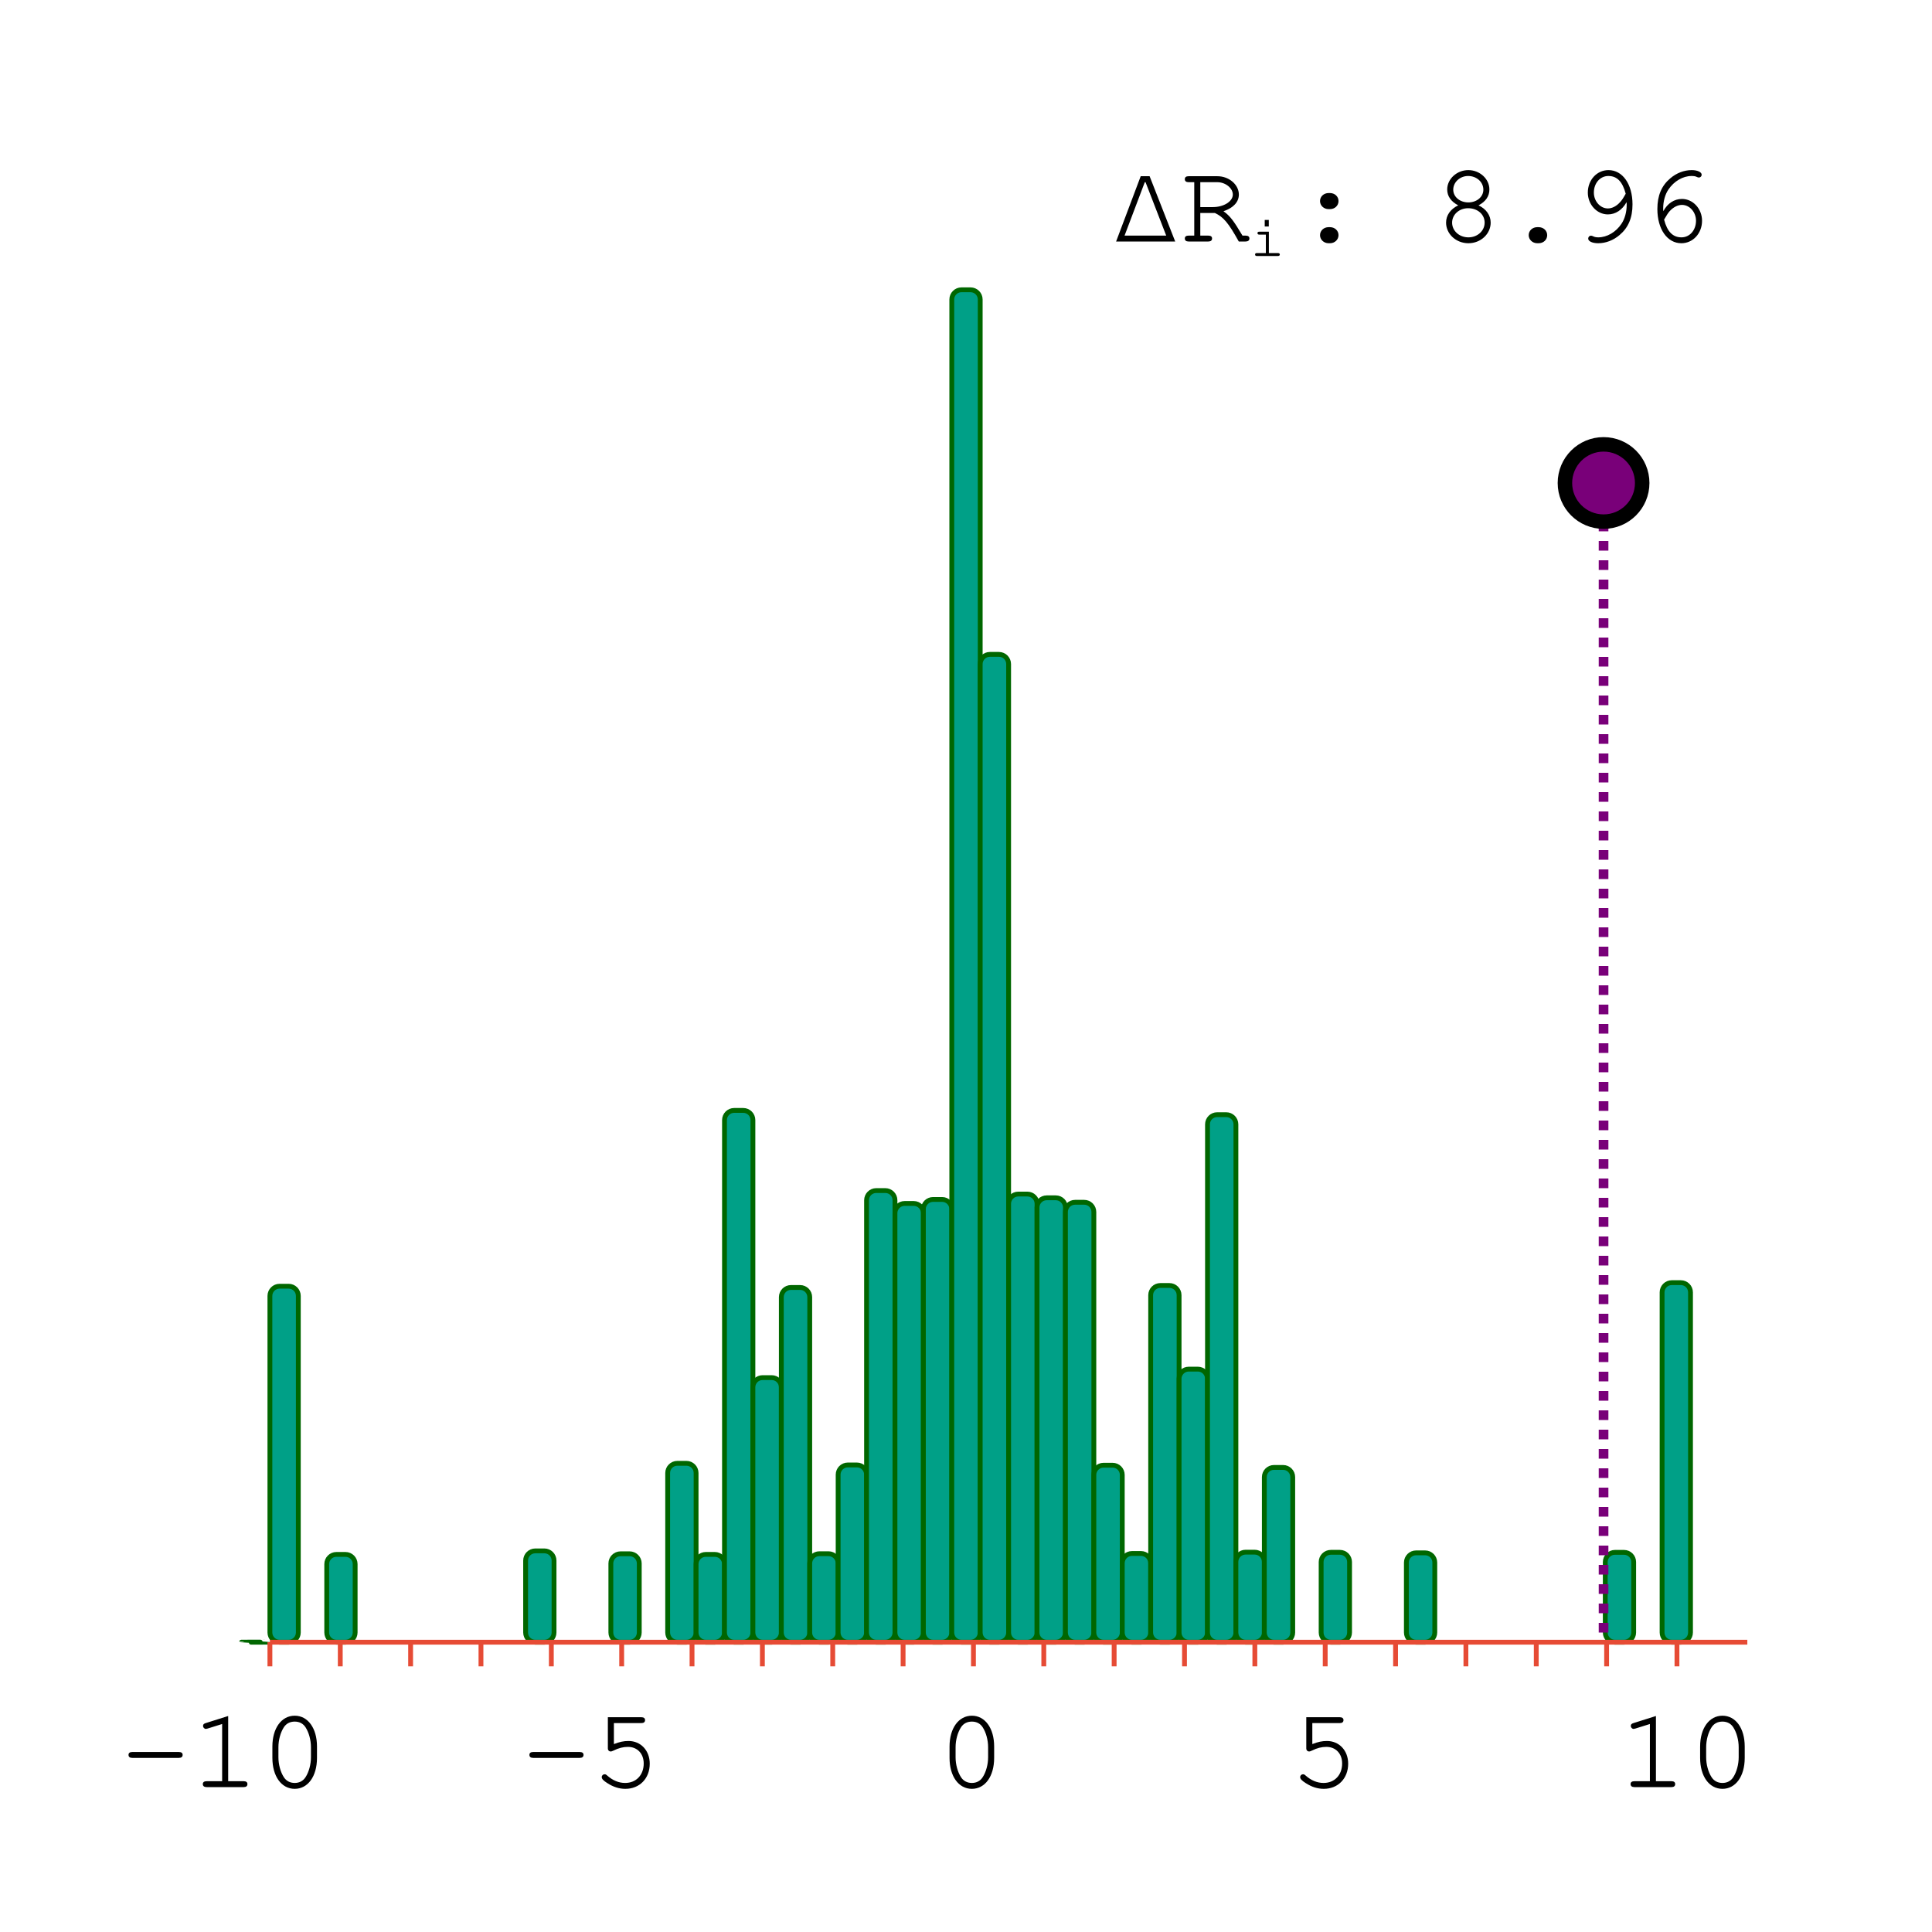
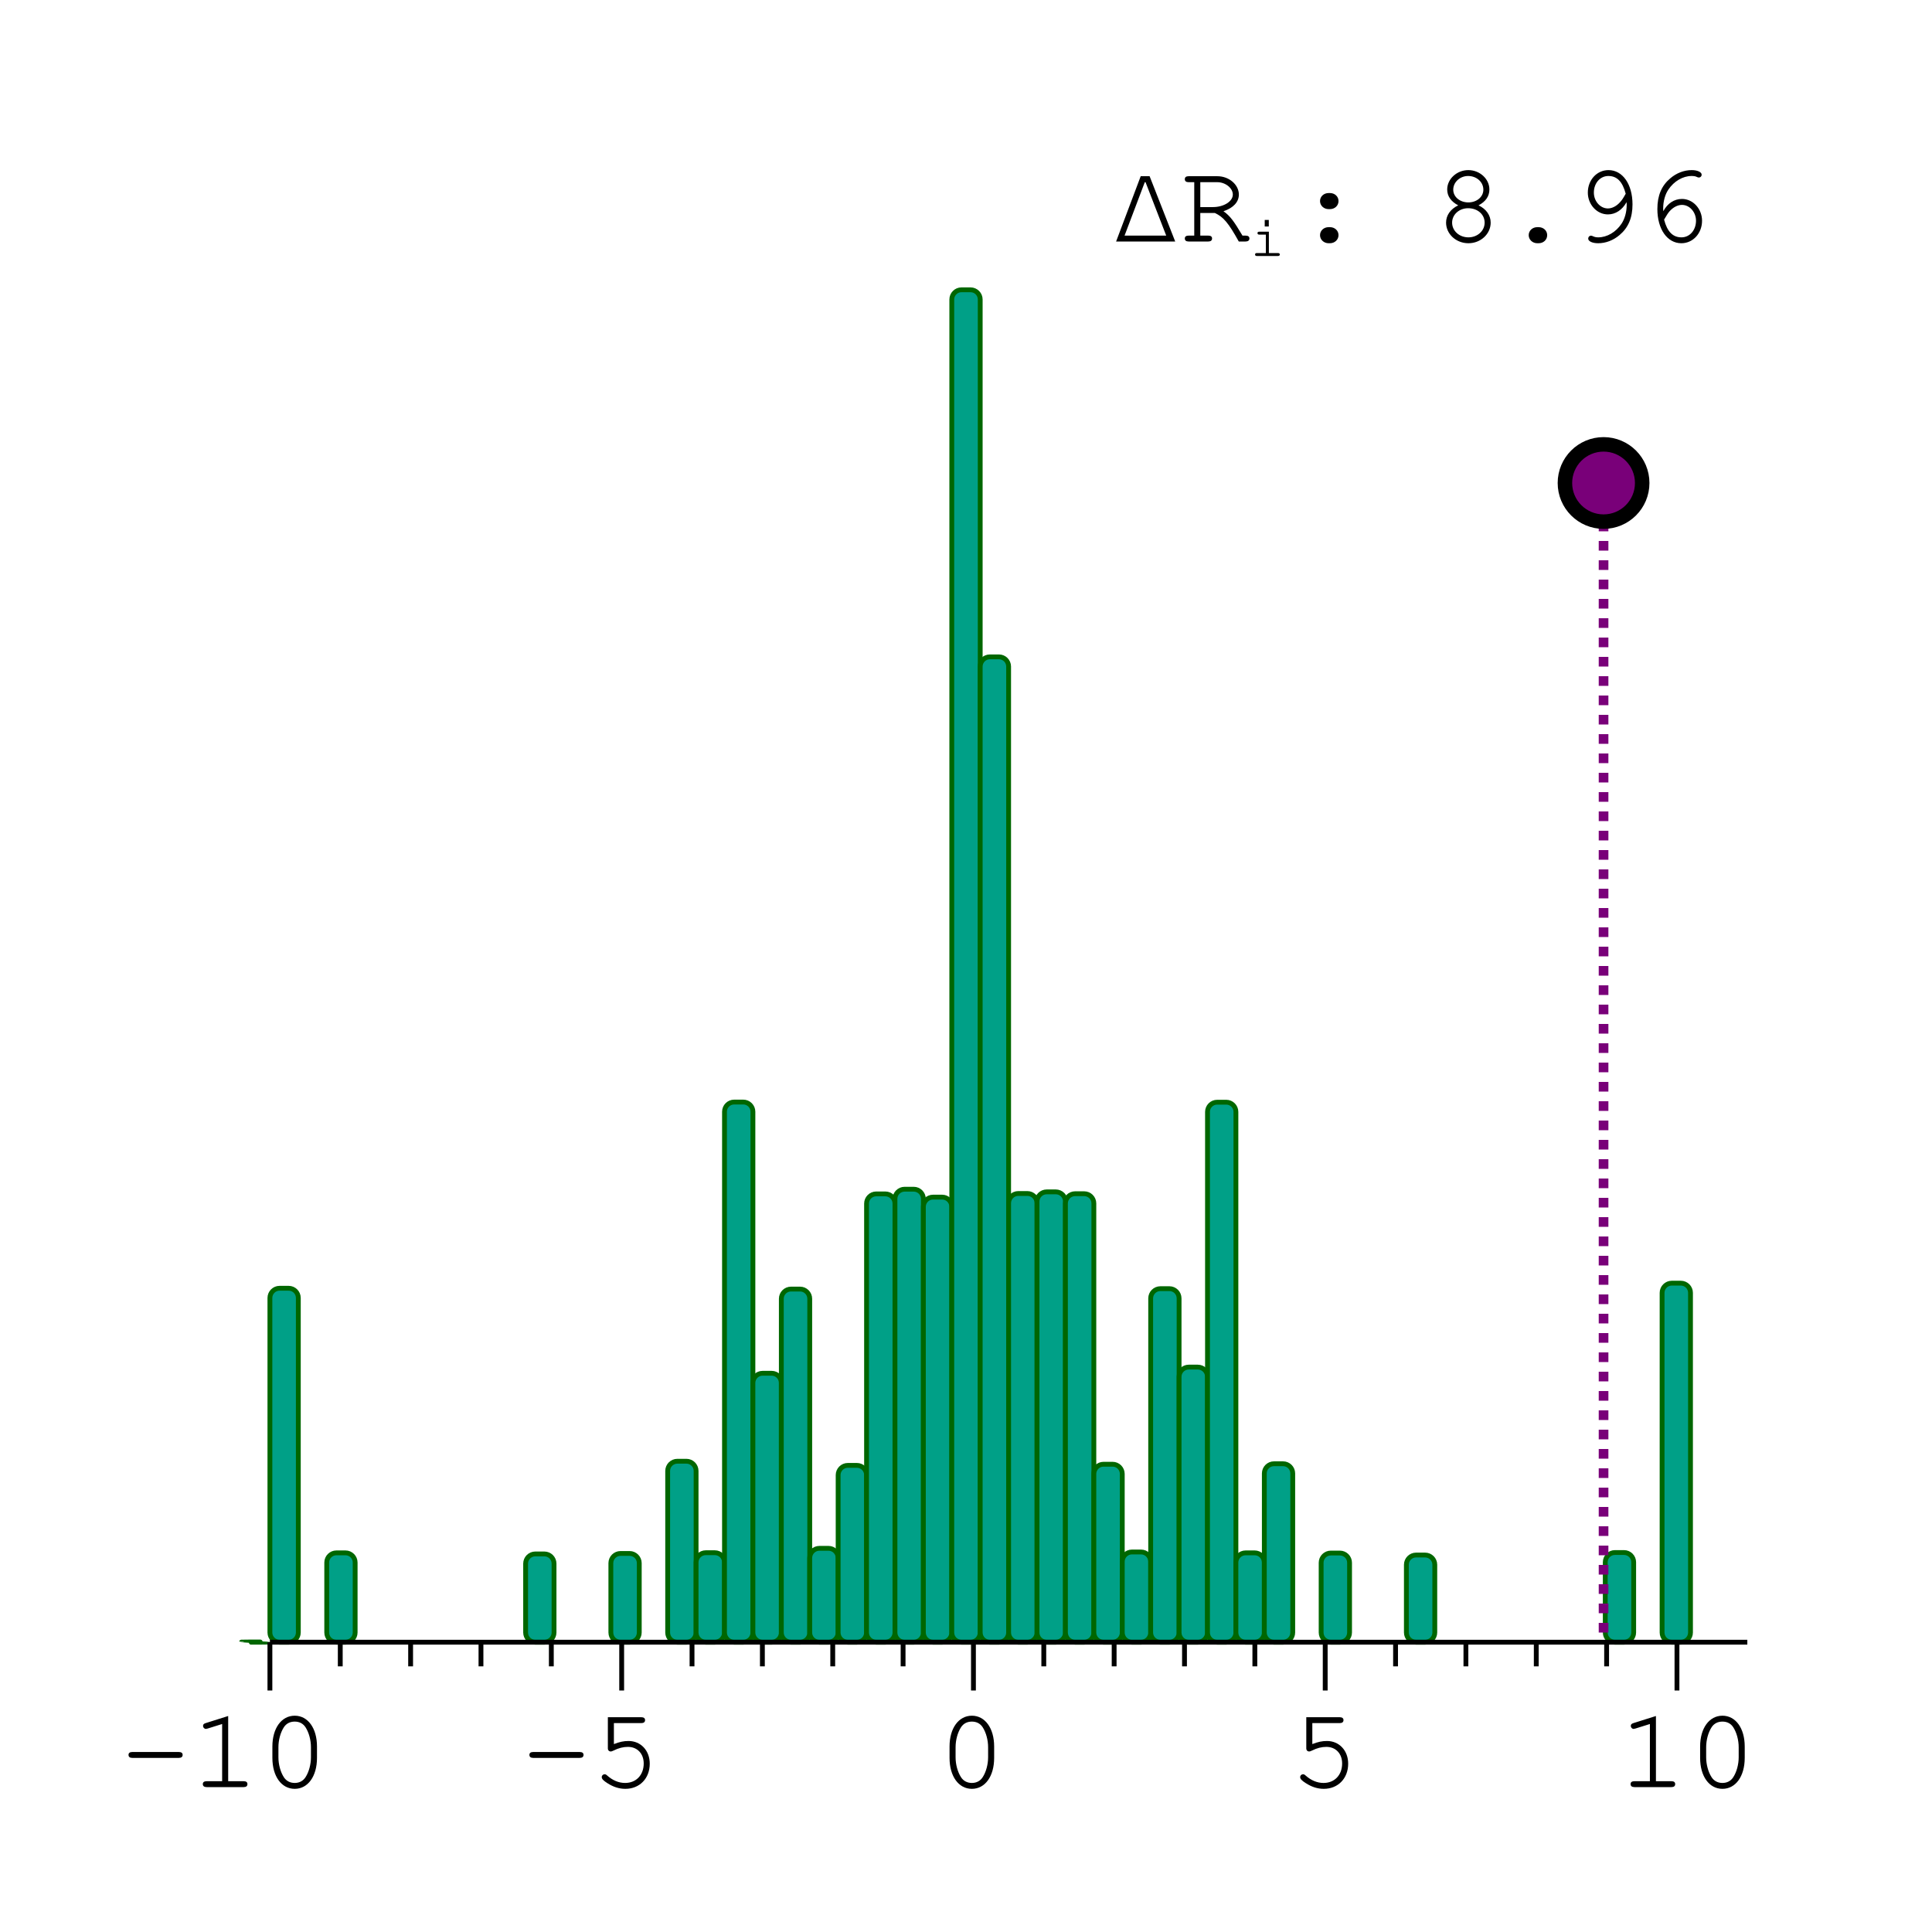
<svg xmlns="http://www.w3.org/2000/svg" width="400" height="400">
  <style>
  text { font: 24px courier, monospace; }
+   text.t20 { font: 20px courier, monospace; }
+   text.t14 { font: 14px courier, monospace; }
  </style>
  <g>
-     <rect x="50" y="339.977" width="5.882" height="0.023" rx="2" style="stroke:#006600; fill:#00A087" />
-     <rect x="55.882" y="266.298" width="5.882" height="73.702" rx="2" style="stroke:#006600; fill:#00A087" />
+     <rect x="50" y="339.954" width="5.882" height="0.046" rx="2" style="stroke:#006600; fill:#00A087" />
+     <rect x="55.882" y="266.72" width="5.882" height="73.28" rx="2" style="stroke:#006600; fill:#00A087" />
    <rect x="61.765" y="340" width="5.882" height="0" rx="2" style="stroke:#006600; fill:#00A087" />
-     <rect x="67.647" y="321.824" width="5.882" height="18.176" rx="2" style="stroke:#006600; fill:#00A087" />
+     <rect x="67.647" y="321.504" width="5.882" height="18.496" rx="2" style="stroke:#006600; fill:#00A087" />
    <rect x="73.529" y="340" width="5.882" height="0" rx="2" style="stroke:#006600; fill:#00A087" />
    <rect x="79.412" y="340" width="5.882" height="0" rx="2" style="stroke:#006600; fill:#00A087" />
    <rect x="85.294" y="340" width="5.882" height="0" rx="2" style="stroke:#006600; fill:#00A087" />
    <rect x="91.176" y="340" width="5.882" height="0" rx="2" style="stroke:#006600; fill:#00A087" />
    <rect x="97.059" y="340" width="5.882" height="0" rx="2" style="stroke:#006600; fill:#00A087" />
    <rect x="102.941" y="340" width="5.882" height="0" rx="2" style="stroke:#006600; fill:#00A087" />
-     <rect x="108.824" y="321.094" width="5.882" height="18.906" rx="2" style="stroke:#006600; fill:#00A087" />
+     <rect x="108.824" y="321.726" width="5.882" height="18.274" rx="2" style="stroke:#006600; fill:#00A087" />
    <rect x="114.706" y="340" width="5.882" height="0" rx="2" style="stroke:#006600; fill:#00A087" />
    <rect x="120.588" y="340" width="5.882" height="0" rx="2" style="stroke:#006600; fill:#00A087" />
-     <rect x="126.471" y="321.694" width="5.882" height="18.306" rx="2" style="stroke:#006600; fill:#00A087" />
+     <rect x="126.471" y="321.627" width="5.882" height="18.373" rx="2" style="stroke:#006600; fill:#00A087" />
    <rect x="132.353" y="340" width="5.882" height="0" rx="2" style="stroke:#006600; fill:#00A087" />
-     <rect x="138.235" y="302.963" width="5.882" height="37.037" rx="2" style="stroke:#006600; fill:#00A087" />
-     <rect x="144.118" y="321.824" width="5.882" height="18.176" rx="2" style="stroke:#006600; fill:#00A087" />
-     <rect x="150" y="229.9" width="5.882" height="110.1" rx="2" style="stroke:#006600; fill:#00A087" />
-     <rect x="155.882" y="285.22" width="5.882" height="54.78" rx="2" style="stroke:#006600; fill:#00A087" />
-     <rect x="161.765" y="266.557" width="5.882" height="73.443" rx="2" style="stroke:#006600; fill:#00A087" />
-     <rect x="167.647" y="321.679" width="5.882" height="18.321" rx="2" style="stroke:#006600; fill:#00A087" />
-     <rect x="173.529" y="303.305" width="5.882" height="36.695" rx="2" style="stroke:#006600; fill:#00A087" />
-     <rect x="179.412" y="246.494" width="5.882" height="93.506" rx="2" style="stroke:#006600; fill:#00A087" />
-     <rect x="185.294" y="249.164" width="5.882" height="90.836" rx="2" style="stroke:#006600; fill:#00A087" />
-     <rect x="191.176" y="248.335" width="5.882" height="91.665" rx="2" style="stroke:#006600; fill:#00A087" />
+     <rect x="138.235" y="302.534" width="5.882" height="37.466" rx="2" style="stroke:#006600; fill:#00A087" />
+     <rect x="144.118" y="321.474" width="5.882" height="18.526" rx="2" style="stroke:#006600; fill:#00A087" />
+     <rect x="150" y="228.168" width="5.882" height="111.832" rx="2" style="stroke:#006600; fill:#00A087" />
+     <rect x="155.882" y="284.321" width="5.882" height="55.679" rx="2" style="stroke:#006600; fill:#00A087" />
+     <rect x="161.765" y="266.889" width="5.882" height="73.111" rx="2" style="stroke:#006600; fill:#00A087" />
+     <rect x="167.647" y="320.563" width="5.882" height="19.437" rx="2" style="stroke:#006600; fill:#00A087" />
+     <rect x="173.529" y="303.391" width="5.882" height="36.609" rx="2" style="stroke:#006600; fill:#00A087" />
+     <rect x="179.412" y="247.184" width="5.882" height="92.816" rx="2" style="stroke:#006600; fill:#00A087" />
+     <rect x="185.294" y="246.213" width="5.882" height="93.787" rx="2" style="stroke:#006600; fill:#00A087" />
+     <rect x="191.176" y="247.85" width="5.882" height="92.15" rx="2" style="stroke:#006600; fill:#00A087" />
    <rect x="197.059" y="60" width="5.882" height="280" rx="2" style="stroke:#006600; fill:#00A087" />
-     <rect x="202.941" y="135.481" width="5.882" height="204.519" rx="2" style="stroke:#006600; fill:#00A087" />
-     <rect x="208.824" y="247.217" width="5.882" height="92.783" rx="2" style="stroke:#006600; fill:#00A087" />
-     <rect x="214.706" y="247.993" width="5.882" height="92.007" rx="2" style="stroke:#006600; fill:#00A087" />
-     <rect x="220.588" y="248.92" width="5.882" height="91.08" rx="2" style="stroke:#006600; fill:#00A087" />
-     <rect x="226.471" y="303.358" width="5.882" height="36.642" rx="2" style="stroke:#006600; fill:#00A087" />
-     <rect x="232.353" y="321.633" width="5.882" height="18.367" rx="2" style="stroke:#006600; fill:#00A087" />
-     <rect x="238.235" y="266.146" width="5.882" height="73.854" rx="2" style="stroke:#006600; fill:#00A087" />
-     <rect x="244.118" y="283.463" width="5.882" height="56.537" rx="2" style="stroke:#006600; fill:#00A087" />
-     <rect x="250" y="230.782" width="5.882" height="109.218" rx="2" style="stroke:#006600; fill:#00A087" />
-     <rect x="255.882" y="321.36" width="5.882" height="18.64" rx="2" style="stroke:#006600; fill:#00A087" />
-     <rect x="261.765" y="303.815" width="5.882" height="36.185" rx="2" style="stroke:#006600; fill:#00A087" />
+     <rect x="202.941" y="135.995" width="5.882" height="204.005" rx="2" style="stroke:#006600; fill:#00A087" />
+     <rect x="208.824" y="247.1" width="5.882" height="92.9" rx="2" style="stroke:#006600; fill:#00A087" />
+     <rect x="214.706" y="246.764" width="5.882" height="93.236" rx="2" style="stroke:#006600; fill:#00A087" />
+     <rect x="220.588" y="247.146" width="5.882" height="92.854" rx="2" style="stroke:#006600; fill:#00A087" />
+     <rect x="226.471" y="303.154" width="5.882" height="36.846" rx="2" style="stroke:#006600; fill:#00A087" />
+     <rect x="232.353" y="321.321" width="5.882" height="18.679" rx="2" style="stroke:#006600; fill:#00A087" />
+     <rect x="238.235" y="266.805" width="5.882" height="73.195" rx="2" style="stroke:#006600; fill:#00A087" />
+     <rect x="244.118" y="283.044" width="5.882" height="56.956" rx="2" style="stroke:#006600; fill:#00A087" />
+     <rect x="250" y="228.199" width="5.882" height="111.801" rx="2" style="stroke:#006600; fill:#00A087" />
+     <rect x="255.882" y="321.504" width="5.882" height="18.496" rx="2" style="stroke:#006600; fill:#00A087" />
+     <rect x="261.765" y="303.054" width="5.882" height="36.946" rx="2" style="stroke:#006600; fill:#00A087" />
    <rect x="267.647" y="340" width="5.882" height="0" rx="2" style="stroke:#006600; fill:#00A087" />
-     <rect x="273.529" y="321.39" width="5.882" height="18.61" rx="2" style="stroke:#006600; fill:#00A087" />
+     <rect x="273.529" y="321.542" width="5.882" height="18.458" rx="2" style="stroke:#006600; fill:#00A087" />
    <rect x="279.412" y="340" width="5.882" height="0" rx="2" style="stroke:#006600; fill:#00A087" />
    <rect x="285.294" y="340" width="5.882" height="0" rx="2" style="stroke:#006600; fill:#00A087" />
-     <rect x="291.176" y="321.504" width="5.882" height="18.496" rx="2" style="stroke:#006600; fill:#00A087" />
+     <rect x="291.176" y="321.955" width="5.882" height="18.045" rx="2" style="stroke:#006600; fill:#00A087" />
    <rect x="297.059" y="340" width="5.882" height="0" rx="2" style="stroke:#006600; fill:#00A087" />
    <rect x="302.941" y="340" width="5.882" height="0" rx="2" style="stroke:#006600; fill:#00A087" />
    <rect x="308.824" y="340" width="5.882" height="0" rx="2" style="stroke:#006600; fill:#00A087" />
    <rect x="314.706" y="340" width="5.882" height="0" rx="2" style="stroke:#006600; fill:#00A087" />
    <rect x="320.588" y="340" width="5.882" height="0" rx="2" style="stroke:#006600; fill:#00A087" />
    <rect x="326.471" y="340" width="5.882" height="0" rx="2" style="stroke:#006600; fill:#00A087" />
-     <rect x="332.353" y="321.398" width="5.882" height="18.602" rx="2" style="stroke:#006600; fill:#00A087" />
+     <rect x="332.353" y="321.435" width="5.882" height="18.565" rx="2" style="stroke:#006600; fill:#00A087" />
    <rect x="338.235" y="340" width="5.882" height="0" rx="2" style="stroke:#006600; fill:#00A087" />
-     <rect x="344.118" y="265.56" width="5.882" height="74.44" rx="2" style="stroke:#006600; fill:#00A087" />
-     <line x1="55.882" y1="340" x2="361.765" y2="340" stroke="#e64b35" />
-     <line x1="55.882" y1="340" x2="55.882" y2="345" stroke="#e64b35" />
+     <rect x="344.118" y="265.665" width="5.882" height="74.335" rx="2" style="stroke:#006600; fill:#00A087" />
+     <line x1="55.882" y1="340" x2="361.765" y2="340" stroke="#000000" />
+     <line x1="55.882" y1="340" x2="55.882" y2="350" stroke="#000000" />
    <g transform="translate(25,370)">
      <text>-10</text>
    </g>
-     <line x1="70.448" y1="340" x2="70.448" y2="345" stroke="#e64b35" />
-     <line x1="85.014" y1="340" x2="85.014" y2="345" stroke="#e64b35" />
-     <line x1="99.58" y1="340" x2="99.58" y2="345" stroke="#e64b35" />
-     <line x1="114.146" y1="340" x2="114.146" y2="345" stroke="#e64b35" />
-     <line x1="128.711" y1="340" x2="128.711" y2="345" stroke="#e64b35" />
+     <line x1="70.448" y1="340" x2="70.448" y2="345" stroke="#000000" />
+     <line x1="85.014" y1="340" x2="85.014" y2="345" stroke="#000000" />
+     <line x1="99.58" y1="340" x2="99.58" y2="345" stroke="#000000" />
+     <line x1="114.146" y1="340" x2="114.146" y2="345" stroke="#000000" />
+     <line x1="128.711" y1="340" x2="128.711" y2="350" stroke="#000000" />
    <g transform="translate(108,370)">
      <text>-5</text>
    </g>
-     <line x1="143.277" y1="340" x2="143.277" y2="345" stroke="#e64b35" />
-     <line x1="157.843" y1="340" x2="157.843" y2="345" stroke="#e64b35" />
-     <line x1="172.409" y1="340" x2="172.409" y2="345" stroke="#e64b35" />
-     <line x1="186.975" y1="340" x2="186.975" y2="345" stroke="#e64b35" />
-     <line x1="201.541" y1="340" x2="201.541" y2="345" stroke="#e64b35" />
+     <line x1="143.277" y1="340" x2="143.277" y2="345" stroke="#000000" />
+     <line x1="157.843" y1="340" x2="157.843" y2="345" stroke="#000000" />
+     <line x1="172.409" y1="340" x2="172.409" y2="345" stroke="#000000" />
+     <line x1="186.975" y1="340" x2="186.975" y2="345" stroke="#000000" />
+     <line x1="201.541" y1="340" x2="201.541" y2="350" stroke="#000000" />
    <g transform="translate(194,370)">
      <text>0</text>
    </g>
-     <line x1="216.106" y1="340" x2="216.106" y2="345" stroke="#e64b35" />
-     <line x1="230.672" y1="340" x2="230.672" y2="345" stroke="#e64b35" />
-     <line x1="245.238" y1="340" x2="245.238" y2="345" stroke="#e64b35" />
-     <line x1="259.804" y1="340" x2="259.804" y2="345" stroke="#e64b35" />
-     <line x1="274.37" y1="340" x2="274.37" y2="345" stroke="#e64b35" />
+     <line x1="216.106" y1="340" x2="216.106" y2="345" stroke="#000000" />
+     <line x1="230.672" y1="340" x2="230.672" y2="345" stroke="#000000" />
+     <line x1="245.238" y1="340" x2="245.238" y2="345" stroke="#000000" />
+     <line x1="259.804" y1="340" x2="259.804" y2="345" stroke="#000000" />
+     <line x1="274.37" y1="340" x2="274.37" y2="350" stroke="#000000" />
    <g transform="translate(267,370)">
      <text>5</text>
    </g>
-     <line x1="288.936" y1="340" x2="288.936" y2="345" stroke="#e64b35" />
-     <line x1="303.501" y1="340" x2="303.501" y2="345" stroke="#e64b35" />
-     <line x1="318.067" y1="340" x2="318.067" y2="345" stroke="#e64b35" />
-     <line x1="332.633" y1="340" x2="332.633" y2="345" stroke="#e64b35" />
-     <line x1="347.199" y1="340" x2="347.199" y2="345" stroke="#e64b35" />
+     <line x1="288.936" y1="340" x2="288.936" y2="345" stroke="#000000" />
+     <line x1="303.501" y1="340" x2="303.501" y2="345" stroke="#000000" />
+     <line x1="318.067" y1="340" x2="318.067" y2="345" stroke="#000000" />
+     <line x1="332.633" y1="340" x2="332.633" y2="345" stroke="#000000" />
+     <line x1="347.199" y1="340" x2="347.199" y2="350" stroke="#000000" />
    <g transform="translate(335,370)">
      <text>10</text>
    </g>
    <text x="230" y="50" font-size="16">
ΔR<tspan dy="3" font-size="12">i</tspan>
    </text>
    <text x="268" y="50">: 8.96</text>
    <g fill="none" stroke="#790079" stroke-width="2">
      <path stroke-dasharray="2,2" d="M332 100 l0 240" />
    </g>
    <circle cx="332" cy="100" r="8" stroke="black" stroke-width="3" fill="#790079" />
  </g>
</svg>
